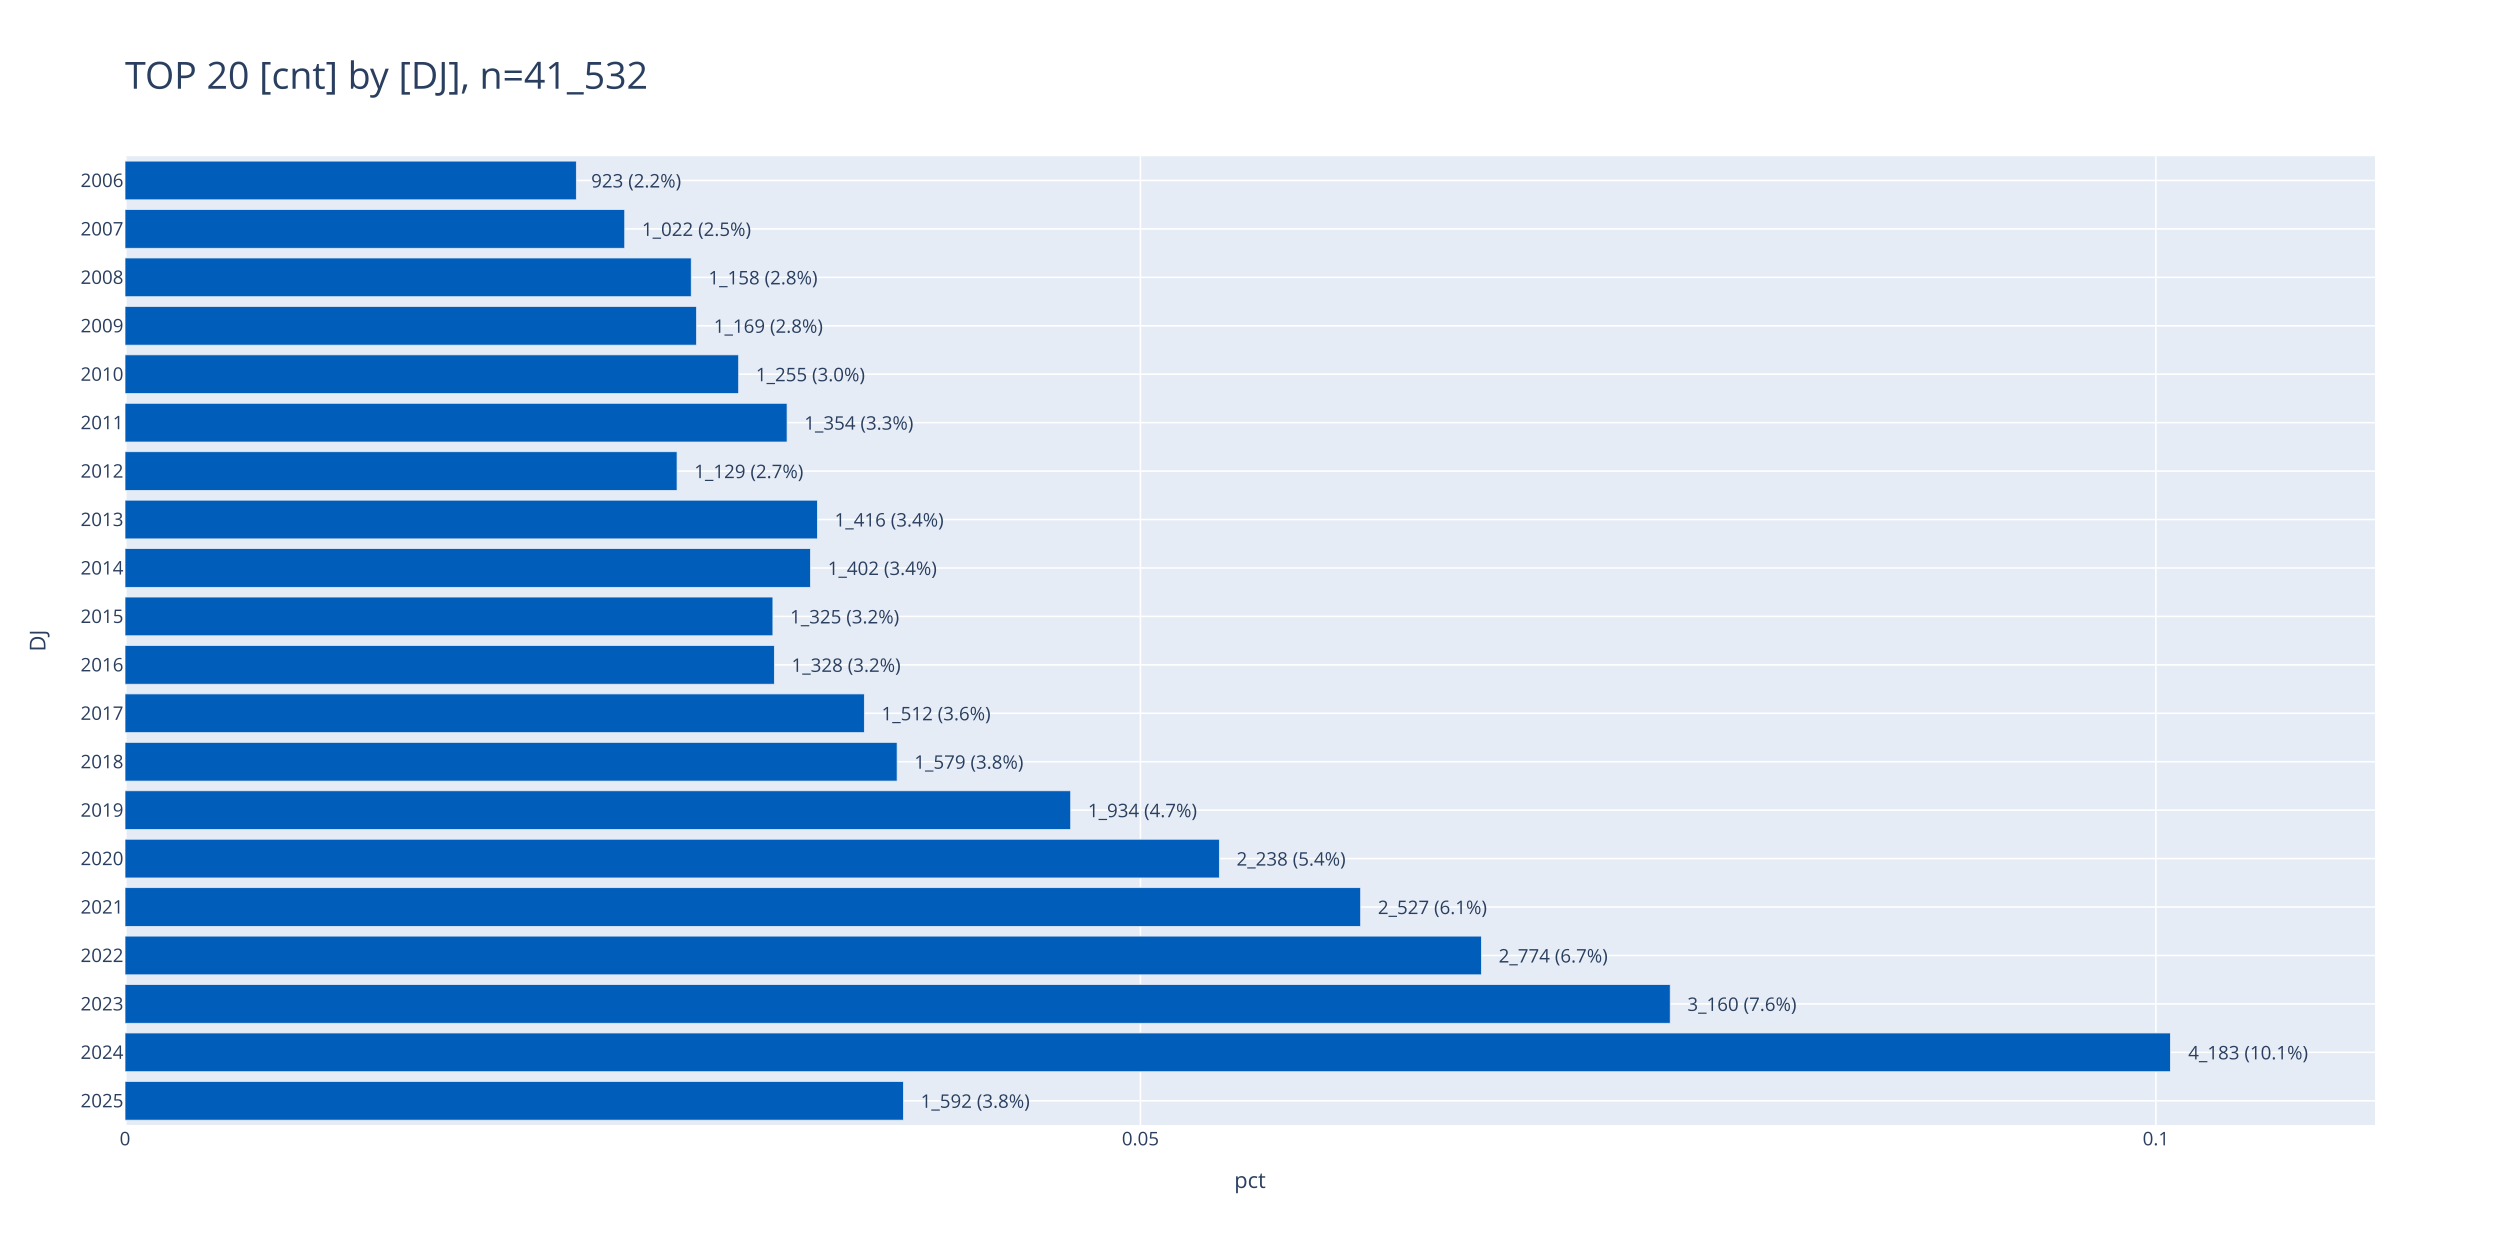
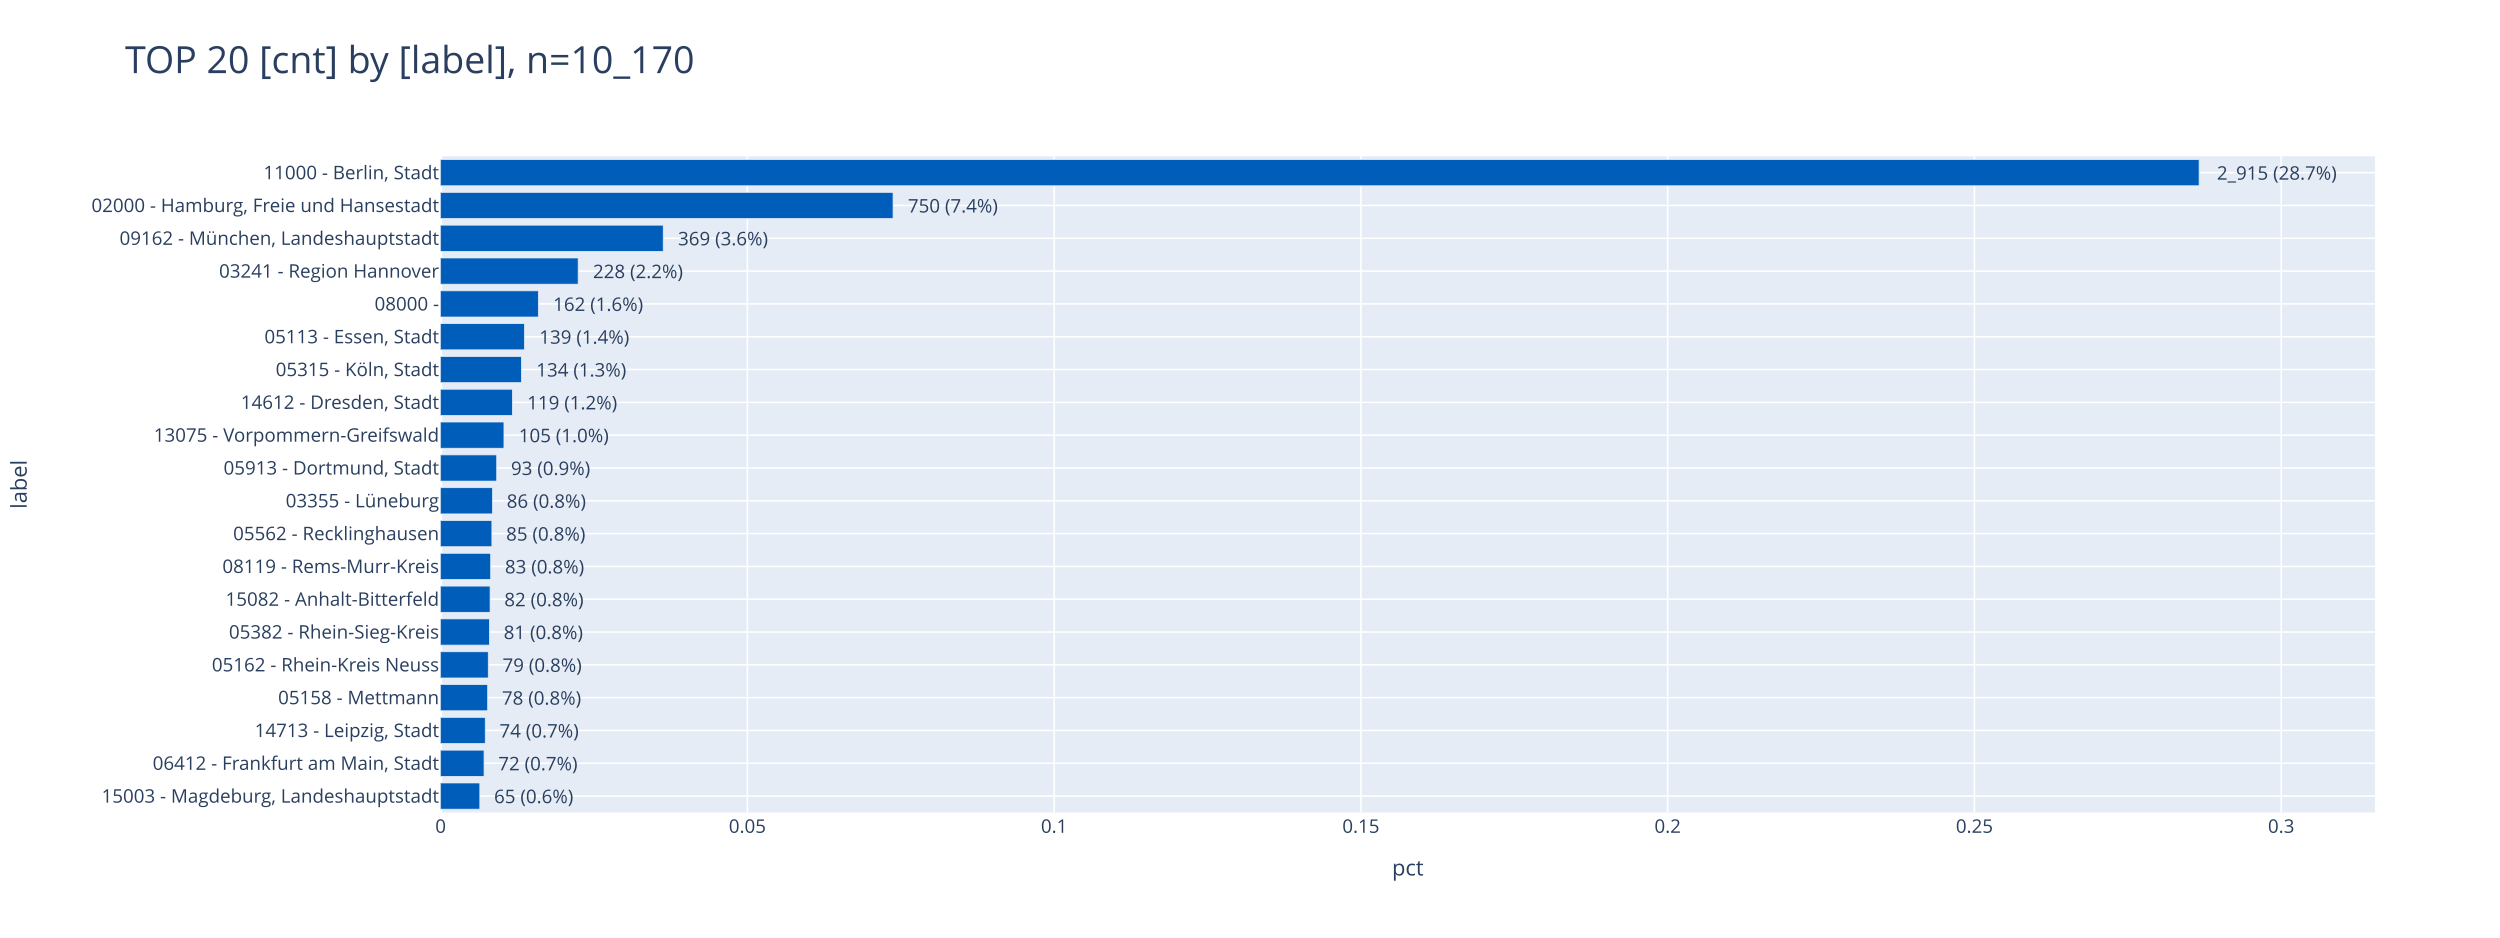
- <svg xmlns="http://www.w3.org/2000/svg" class="main-svg" width="1600" height="800" style="" viewBox="0 0 1600 800">
-   <rect x="0" y="0" width="1600" height="800" style="fill: rgb(255, 255, 255); fill-opacity: 1;" />
-   <defs id="defs-83f303">
+ <svg xmlns="http://www.w3.org/2000/svg" class="main-svg" width="1600" height="600" style="" viewBox="0 0 1600 600">
+   <rect x="0" y="0" width="1600" height="600" style="fill: rgb(255, 255, 255); fill-opacity: 1;" />
+   <defs id="defs-43a187">
    <g class="clips">
-       <clipPath id="clip83f303xyplot" class="plotclip">
-         <rect width="1440" height="620" />
+       <clipPath id="clip43a187xyplot" class="plotclip">
+         <rect width="1238" height="420" />
      </clipPath>
-       <clipPath class="axesclip" id="clip83f303x">
-         <rect x="80" y="0" width="1440" height="800" />
+       <clipPath class="axesclip" id="clip43a187x">
+         <rect x="282" y="0" width="1238" height="600" />
      </clipPath>
-       <clipPath class="axesclip" id="clip83f303y">
-         <rect x="0" y="100" width="1600" height="620" />
+       <clipPath class="axesclip" id="clip43a187y">
+         <rect x="0" y="100" width="1600" height="420" />
      </clipPath>
-       <clipPath class="axesclip" id="clip83f303xy">
-         <rect x="80" y="100" width="1440" height="620" />
+       <clipPath class="axesclip" id="clip43a187xy">
+         <rect x="282" y="100" width="1238" height="420" />
      </clipPath>
    </g>
    <g class="gradients" />
    <g class="patterns" />
  </defs>
  <g class="bglayer">
-     <rect class="bg" x="80" y="100" width="1440" height="620" style="fill: rgb(229, 236, 246); fill-opacity: 1; stroke-width: 0;" />
+     <rect class="bg" x="282" y="100" width="1238" height="420" style="fill: rgb(229, 236, 246); fill-opacity: 1; stroke-width: 0;" />
  </g>
  <g class="layer-below">
    <g class="imagelayer" />
    <g class="shapelayer" />
  </g>
  <g class="cartesianlayer">
    <g class="subplot xy">
      <g class="layer-subplot">
        <g class="shapelayer" />
        <g class="imagelayer" />
      </g>
      <g class="minor-gridlayer">
        <g class="x" />
        <g class="y" />
      </g>
      <g class="gridlayer">
        <g class="x">
-           <path class="xgrid crisp" transform="translate(729.88,0)" d="M0,100v620" style="stroke: rgb(255, 255, 255); stroke-opacity: 1; stroke-width: 1px;" />
-           <path class="xgrid crisp" transform="translate(1379.76,0)" d="M0,100v620" style="stroke: rgb(255, 255, 255); stroke-opacity: 1; stroke-width: 1px;" />
+           <path class="xgrid crisp" transform="translate(478.33,0)" d="M0,100v420" style="stroke: rgb(255, 255, 255); stroke-opacity: 1; stroke-width: 1px;" />
+           <path class="xgrid crisp" transform="translate(674.65,0)" d="M0,100v420" style="stroke: rgb(255, 255, 255); stroke-opacity: 1; stroke-width: 1px;" />
+           <path class="xgrid crisp" transform="translate(870.98,0)" d="M0,100v420" style="stroke: rgb(255, 255, 255); stroke-opacity: 1; stroke-width: 1px;" />
+           <path class="xgrid crisp" transform="translate(1067.31,0)" d="M0,100v420" style="stroke: rgb(255, 255, 255); stroke-opacity: 1; stroke-width: 1px;" />
+           <path class="xgrid crisp" transform="translate(1263.64,0)" d="M0,100v420" style="stroke: rgb(255, 255, 255); stroke-opacity: 1; stroke-width: 1px;" />
+           <path class="xgrid crisp" transform="translate(1459.96,0)" d="M0,100v420" style="stroke: rgb(255, 255, 255); stroke-opacity: 1; stroke-width: 1px;" />
        </g>
        <g class="y">
-           <path class="ygrid crisp" transform="translate(0,704.5)" d="M80,0h1440" style="stroke: rgb(255, 255, 255); stroke-opacity: 1; stroke-width: 1px;" />
-           <path class="ygrid crisp" transform="translate(0,673.5)" d="M80,0h1440" style="stroke: rgb(255, 255, 255); stroke-opacity: 1; stroke-width: 1px;" />
-           <path class="ygrid crisp" transform="translate(0,642.5)" d="M80,0h1440" style="stroke: rgb(255, 255, 255); stroke-opacity: 1; stroke-width: 1px;" />
-           <path class="ygrid crisp" transform="translate(0,611.5)" d="M80,0h1440" style="stroke: rgb(255, 255, 255); stroke-opacity: 1; stroke-width: 1px;" />
-           <path class="ygrid crisp" transform="translate(0,580.5)" d="M80,0h1440" style="stroke: rgb(255, 255, 255); stroke-opacity: 1; stroke-width: 1px;" />
-           <path class="ygrid crisp" transform="translate(0,549.5)" d="M80,0h1440" style="stroke: rgb(255, 255, 255); stroke-opacity: 1; stroke-width: 1px;" />
-           <path class="ygrid crisp" transform="translate(0,518.5)" d="M80,0h1440" style="stroke: rgb(255, 255, 255); stroke-opacity: 1; stroke-width: 1px;" />
-           <path class="ygrid crisp" transform="translate(0,487.5)" d="M80,0h1440" style="stroke: rgb(255, 255, 255); stroke-opacity: 1; stroke-width: 1px;" />
-           <path class="ygrid crisp" transform="translate(0,456.5)" d="M80,0h1440" style="stroke: rgb(255, 255, 255); stroke-opacity: 1; stroke-width: 1px;" />
-           <path class="ygrid crisp" transform="translate(0,425.5)" d="M80,0h1440" style="stroke: rgb(255, 255, 255); stroke-opacity: 1; stroke-width: 1px;" />
-           <path class="ygrid crisp" transform="translate(0,394.5)" d="M80,0h1440" style="stroke: rgb(255, 255, 255); stroke-opacity: 1; stroke-width: 1px;" />
-           <path class="ygrid crisp" transform="translate(0,363.5)" d="M80,0h1440" style="stroke: rgb(255, 255, 255); stroke-opacity: 1; stroke-width: 1px;" />
-           <path class="ygrid crisp" transform="translate(0,332.5)" d="M80,0h1440" style="stroke: rgb(255, 255, 255); stroke-opacity: 1; stroke-width: 1px;" />
-           <path class="ygrid crisp" transform="translate(0,301.5)" d="M80,0h1440" style="stroke: rgb(255, 255, 255); stroke-opacity: 1; stroke-width: 1px;" />
-           <path class="ygrid crisp" transform="translate(0,270.5)" d="M80,0h1440" style="stroke: rgb(255, 255, 255); stroke-opacity: 1; stroke-width: 1px;" />
-           <path class="ygrid crisp" transform="translate(0,239.5)" d="M80,0h1440" style="stroke: rgb(255, 255, 255); stroke-opacity: 1; stroke-width: 1px;" />
-           <path class="ygrid crisp" transform="translate(0,208.5)" d="M80,0h1440" style="stroke: rgb(255, 255, 255); stroke-opacity: 1; stroke-width: 1px;" />
-           <path class="ygrid crisp" transform="translate(0,177.5)" d="M80,0h1440" style="stroke: rgb(255, 255, 255); stroke-opacity: 1; stroke-width: 1px;" />
-           <path class="ygrid crisp" transform="translate(0,146.5)" d="M80,0h1440" style="stroke: rgb(255, 255, 255); stroke-opacity: 1; stroke-width: 1px;" />
-           <path class="ygrid crisp" transform="translate(0,115.5)" d="M80,0h1440" style="stroke: rgb(255, 255, 255); stroke-opacity: 1; stroke-width: 1px;" />
+           <path class="ygrid crisp" transform="translate(0,509.5)" d="M282,0h1238" style="stroke: rgb(255, 255, 255); stroke-opacity: 1; stroke-width: 1px;" />
+           <path class="ygrid crisp" transform="translate(0,488.5)" d="M282,0h1238" style="stroke: rgb(255, 255, 255); stroke-opacity: 1; stroke-width: 1px;" />
+           <path class="ygrid crisp" transform="translate(0,467.5)" d="M282,0h1238" style="stroke: rgb(255, 255, 255); stroke-opacity: 1; stroke-width: 1px;" />
+           <path class="ygrid crisp" transform="translate(0,446.5)" d="M282,0h1238" style="stroke: rgb(255, 255, 255); stroke-opacity: 1; stroke-width: 1px;" />
+           <path class="ygrid crisp" transform="translate(0,425.5)" d="M282,0h1238" style="stroke: rgb(255, 255, 255); stroke-opacity: 1; stroke-width: 1px;" />
+           <path class="ygrid crisp" transform="translate(0,404.5)" d="M282,0h1238" style="stroke: rgb(255, 255, 255); stroke-opacity: 1; stroke-width: 1px;" />
+           <path class="ygrid crisp" transform="translate(0,383.5)" d="M282,0h1238" style="stroke: rgb(255, 255, 255); stroke-opacity: 1; stroke-width: 1px;" />
+           <path class="ygrid crisp" transform="translate(0,362.5)" d="M282,0h1238" style="stroke: rgb(255, 255, 255); stroke-opacity: 1; stroke-width: 1px;" />
+           <path class="ygrid crisp" transform="translate(0,341.5)" d="M282,0h1238" style="stroke: rgb(255, 255, 255); stroke-opacity: 1; stroke-width: 1px;" />
+           <path class="ygrid crisp" transform="translate(0,320.5)" d="M282,0h1238" style="stroke: rgb(255, 255, 255); stroke-opacity: 1; stroke-width: 1px;" />
+           <path class="ygrid crisp" transform="translate(0,299.5)" d="M282,0h1238" style="stroke: rgb(255, 255, 255); stroke-opacity: 1; stroke-width: 1px;" />
+           <path class="ygrid crisp" transform="translate(0,278.5)" d="M282,0h1238" style="stroke: rgb(255, 255, 255); stroke-opacity: 1; stroke-width: 1px;" />
+           <path class="ygrid crisp" transform="translate(0,257.5)" d="M282,0h1238" style="stroke: rgb(255, 255, 255); stroke-opacity: 1; stroke-width: 1px;" />
+           <path class="ygrid crisp" transform="translate(0,236.5)" d="M282,0h1238" style="stroke: rgb(255, 255, 255); stroke-opacity: 1; stroke-width: 1px;" />
+           <path class="ygrid crisp" transform="translate(0,215.5)" d="M282,0h1238" style="stroke: rgb(255, 255, 255); stroke-opacity: 1; stroke-width: 1px;" />
+           <path class="ygrid crisp" transform="translate(0,194.5)" d="M282,0h1238" style="stroke: rgb(255, 255, 255); stroke-opacity: 1; stroke-width: 1px;" />
+           <path class="ygrid crisp" transform="translate(0,173.5)" d="M282,0h1238" style="stroke: rgb(255, 255, 255); stroke-opacity: 1; stroke-width: 1px;" />
+           <path class="ygrid crisp" transform="translate(0,152.5)" d="M282,0h1238" style="stroke: rgb(255, 255, 255); stroke-opacity: 1; stroke-width: 1px;" />
+           <path class="ygrid crisp" transform="translate(0,131.5)" d="M282,0h1238" style="stroke: rgb(255, 255, 255); stroke-opacity: 1; stroke-width: 1px;" />
+           <path class="ygrid crisp" transform="translate(0,110.5)" d="M282,0h1238" style="stroke: rgb(255, 255, 255); stroke-opacity: 1; stroke-width: 1px;" />
        </g>
      </g>
      <g class="zerolinelayer">
-         <path class="xzl zl crisp" transform="translate(80,0)" d="M0,100v620" style="stroke: rgb(255, 255, 255); stroke-opacity: 1; stroke-width: 2px;" />
+         <path class="xzl zl crisp" transform="translate(282,0)" d="M0,100v420" style="stroke: rgb(255, 255, 255); stroke-opacity: 1; stroke-width: 2px;" />
      </g>
      <g class="layer-between">
        <g class="shapelayer" />
        <g class="imagelayer" />
      </g>
      <path class="xlines-below" />
      <path class="ylines-below" />
      <g class="overlines-below" />
      <g class="xaxislayer-below" />
      <g class="yaxislayer-below" />
      <g class="overaxes-below" />
      <g class="overplot">
-         <g class="xy" transform="translate(80,100)" clip-path="url(#clip83f303xyplot)">
+         <g class="xy" transform="translate(282,100)" clip-path="url(#clip43a187xyplot)">
          <g class="barlayer mlayer">
            <g class="trace bars" style="opacity: 1;">
              <g class="points">
                <g class="point">
-                   <path d="M0,27.9V3.1H288.86V27.9Z" style="vector-effect: none; opacity: 1; stroke-width: 0.5px; fill: rgb(0, 93, 185); fill-opacity: 1; stroke: rgb(229, 236, 246); stroke-opacity: 1;" />
-                   <text class="bartext bartext-outside" text-anchor="middle" data-notex="1" x="0" y="0" style="font-family: 'Open Sans', verdana, arial, sans-serif; font-size: 12px; fill: rgb(42, 63, 95); fill-opacity: 1; white-space: pre;" transform="translate(327.1334,20)">923 (2.2%)</text>
-                 </g>
-               </g>
-             </g>
-             <g class="trace bars" style="opacity: 1;">
-               <g class="points">
-                 <g class="point">
-                   <path d="M0,58.9V34.1H319.84V58.9Z" style="vector-effect: none; opacity: 1; stroke-width: 0.5px; fill: rgb(0, 93, 185); fill-opacity: 1; stroke: rgb(229, 236, 246); stroke-opacity: 1;" />
-                   <text class="bartext bartext-outside" text-anchor="middle" data-notex="1" x="0" y="0" style="font-family: 'Open Sans', verdana, arial, sans-serif; font-size: 12px; fill: rgb(42, 63, 95); fill-opacity: 1; white-space: pre;" transform="translate(365.7462,51)">1_022 (2.5%)</text>
-                 </g>
-               </g>
-             </g>
-             <g class="trace bars" style="opacity: 1;">
-               <g class="points">
-                 <g class="point">
-                   <path d="M0,89.9V65.1H362.4V89.9Z" style="vector-effect: none; opacity: 1; stroke-width: 0.5px; fill: rgb(0, 93, 185); fill-opacity: 1; stroke: rgb(229, 236, 246); stroke-opacity: 1;" />
-                   <text class="bartext bartext-outside" text-anchor="middle" data-notex="1" x="0" y="0" style="font-family: 'Open Sans', verdana, arial, sans-serif; font-size: 12px; fill: rgb(42, 63, 95); fill-opacity: 1; white-space: pre;" transform="translate(408.3062,82)">1_158 (2.8%)</text>
-                 </g>
-               </g>
-             </g>
-             <g class="trace bars" style="opacity: 1;">
-               <g class="points">
-                 <g class="point">
-                   <path d="M0,120.9V96.1H365.84V120.9Z" style="vector-effect: none; opacity: 1; stroke-width: 0.5px; fill: rgb(0, 93, 185); fill-opacity: 1; stroke: rgb(229, 236, 246); stroke-opacity: 1;" />
-                   <text class="bartext bartext-outside" text-anchor="middle" data-notex="1" x="0" y="0" style="font-family: 'Open Sans', verdana, arial, sans-serif; font-size: 12px; fill: rgb(42, 63, 95); fill-opacity: 1; white-space: pre;" transform="translate(411.7462,113)">1_169 (2.8%)</text>
-                 </g>
-               </g>
-             </g>
-             <g class="trace bars" style="opacity: 1;">
-               <g class="points">
-                 <g class="point">
-                   <path d="M0,151.9V127.1H392.76V151.9Z" style="vector-effect: none; opacity: 1; stroke-width: 0.5px; fill: rgb(0, 93, 185); fill-opacity: 1; stroke: rgb(229, 236, 246); stroke-opacity: 1;" />
-                   <text class="bartext bartext-outside" text-anchor="middle" data-notex="1" x="0" y="0" style="font-family: 'Open Sans', verdana, arial, sans-serif; font-size: 12px; fill: rgb(42, 63, 95); fill-opacity: 1; white-space: pre;" transform="translate(438.6662,144)">1_255 (3.0%)</text>
-                 </g>
-               </g>
-             </g>
-             <g class="trace bars" style="opacity: 1;">
-               <g class="points">
-                 <g class="point">
-                   <path d="M0,182.9V158.1H423.74V182.9Z" style="vector-effect: none; opacity: 1; stroke-width: 0.5px; fill: rgb(0, 93, 185); fill-opacity: 1; stroke: rgb(229, 236, 246); stroke-opacity: 1;" />
-                   <text class="bartext bartext-outside" text-anchor="middle" data-notex="1" x="0" y="0" style="font-family: 'Open Sans', verdana, arial, sans-serif; font-size: 12px; fill: rgb(42, 63, 95); fill-opacity: 1; white-space: pre;" transform="translate(469.6463,175)">1_354 (3.3%)</text>
-                 </g>
-               </g>
-             </g>
-             <g class="trace bars" style="opacity: 1;">
-               <g class="points">
-                 <g class="point">
-                   <path d="M0,213.9V189.1H353.33V213.9Z" style="vector-effect: none; opacity: 1; stroke-width: 0.5px; fill: rgb(0, 93, 185); fill-opacity: 1; stroke: rgb(229, 236, 246); stroke-opacity: 1;" />
-                   <text class="bartext bartext-outside" text-anchor="middle" data-notex="1" x="0" y="0" style="font-family: 'Open Sans', verdana, arial, sans-serif; font-size: 12px; fill: rgb(42, 63, 95); fill-opacity: 1; white-space: pre;" transform="translate(399.2362,206)">1_129 (2.7%)</text>
-                 </g>
-               </g>
-             </g>
-             <g class="trace bars" style="opacity: 1;">
-               <g class="points">
-                 <g class="point">
-                   <path d="M0,244.9V220.1H443.14V244.9Z" style="vector-effect: none; opacity: 1; stroke-width: 0.5px; fill: rgb(0, 93, 185); fill-opacity: 1; stroke: rgb(229, 236, 246); stroke-opacity: 1;" />
-                   <text class="bartext bartext-outside" text-anchor="middle" data-notex="1" x="0" y="0" style="font-family: 'Open Sans', verdana, arial, sans-serif; font-size: 12px; fill: rgb(42, 63, 95); fill-opacity: 1; white-space: pre;" transform="translate(489.0462,237)">1_416 (3.4%)</text>
-                 </g>
-               </g>
-             </g>
-             <g class="trace bars" style="opacity: 1;">
-               <g class="points">
-                 <g class="point">
-                   <path d="M0,275.9V251.1H438.76V275.9Z" style="vector-effect: none; opacity: 1; stroke-width: 0.5px; fill: rgb(0, 93, 185); fill-opacity: 1; stroke: rgb(229, 236, 246); stroke-opacity: 1;" />
-                   <text class="bartext bartext-outside" text-anchor="middle" data-notex="1" x="0" y="0" style="font-family: 'Open Sans', verdana, arial, sans-serif; font-size: 12px; fill: rgb(42, 63, 95); fill-opacity: 1; white-space: pre;" transform="translate(484.6662,268)">1_402 (3.4%)</text>
-                 </g>
-               </g>
-             </g>
-             <g class="trace bars" style="opacity: 1;">
-               <g class="points">
-                 <g class="point">
-                   <path d="M0,306.9V282.1H414.67V306.9Z" style="vector-effect: none; opacity: 1; stroke-width: 0.5px; fill: rgb(0, 93, 185); fill-opacity: 1; stroke: rgb(229, 236, 246); stroke-opacity: 1;" />
-                   <text class="bartext bartext-outside" text-anchor="middle" data-notex="1" x="0" y="0" style="font-family: 'Open Sans', verdana, arial, sans-serif; font-size: 12px; fill: rgb(42, 63, 95); fill-opacity: 1; white-space: pre;" transform="translate(460.5763,299)">1_325 (3.2%)</text>
-                 </g>
-               </g>
-             </g>
-             <g class="trace bars" style="opacity: 1;">
-               <g class="points">
-                 <g class="point">
-                   <path d="M0,337.9V313.1H415.6V337.9Z" style="vector-effect: none; opacity: 1; stroke-width: 0.5px; fill: rgb(0, 93, 185); fill-opacity: 1; stroke: rgb(229, 236, 246); stroke-opacity: 1;" />
-                   <text class="bartext bartext-outside" text-anchor="middle" data-notex="1" x="0" y="0" style="font-family: 'Open Sans', verdana, arial, sans-serif; font-size: 12px; fill: rgb(42, 63, 95); fill-opacity: 1; white-space: pre;" transform="translate(461.5063,330)">1_328 (3.2%)</text>
-                 </g>
-               </g>
-             </g>
-             <g class="trace bars" style="opacity: 1;">
-               <g class="points">
-                 <g class="point">
-                   <path d="M0,368.9V344.1H473.19V368.9Z" style="vector-effect: none; opacity: 1; stroke-width: 0.5px; fill: rgb(0, 93, 185); fill-opacity: 1; stroke: rgb(229, 236, 246); stroke-opacity: 1;" />
-                   <text class="bartext bartext-outside" text-anchor="middle" data-notex="1" x="0" y="0" style="font-family: 'Open Sans', verdana, arial, sans-serif; font-size: 12px; fill: rgb(42, 63, 95); fill-opacity: 1; white-space: pre;" transform="translate(519.0963,361)">1_512 (3.6%)</text>
-                 </g>
-               </g>
-             </g>
-             <g class="trace bars" style="opacity: 1;">
-               <g class="points">
-                 <g class="point">
-                   <path d="M0,399.9V375.1H494.16V399.9Z" style="vector-effect: none; opacity: 1; stroke-width: 0.5px; fill: rgb(0, 93, 185); fill-opacity: 1; stroke: rgb(229, 236, 246); stroke-opacity: 1;" />
-                   <text class="bartext bartext-outside" text-anchor="middle" data-notex="1" x="0" y="0" style="font-family: 'Open Sans', verdana, arial, sans-serif; font-size: 12px; fill: rgb(42, 63, 95); fill-opacity: 1; white-space: pre;" transform="translate(540.0663,392)">1_579 (3.8%)</text>
-                 </g>
-               </g>
-             </g>
-             <g class="trace bars" style="opacity: 1;">
-               <g class="points">
-                 <g class="point">
-                   <path d="M0,430.9V406.1H605.26V430.9Z" style="vector-effect: none; opacity: 1; stroke-width: 0.5px; fill: rgb(0, 93, 185); fill-opacity: 1; stroke: rgb(229, 236, 246); stroke-opacity: 1;" />
-                   <text class="bartext bartext-outside" text-anchor="middle" data-notex="1" x="0" y="0" style="font-family: 'Open Sans', verdana, arial, sans-serif; font-size: 12px; fill: rgb(42, 63, 95); fill-opacity: 1; white-space: pre;" transform="translate(651.1662,423)">1_934 (4.7%)</text>
-                 </g>
-               </g>
-             </g>
-             <g class="trace bars" style="opacity: 1;">
-               <g class="points">
-                 <g class="point">
-                   <path d="M0,461.9V437.1H700.39V461.9Z" style="vector-effect: none; opacity: 1; stroke-width: 0.5px; fill: rgb(0, 93, 185); fill-opacity: 1; stroke: rgb(229, 236, 246); stroke-opacity: 1;" />
-                   <text class="bartext bartext-outside" text-anchor="middle" data-notex="1" x="0" y="0" style="font-family: 'Open Sans', verdana, arial, sans-serif; font-size: 12px; fill: rgb(42, 63, 95); fill-opacity: 1; white-space: pre;" transform="translate(746.2962,454)">2_238 (5.4%)</text>
-                 </g>
-               </g>
-             </g>
-             <g class="trace bars" style="opacity: 1;">
-               <g class="points">
-                 <g class="point">
-                   <path d="M0,492.9V468.1H790.84V492.9Z" style="vector-effect: none; opacity: 1; stroke-width: 0.5px; fill: rgb(0, 93, 185); fill-opacity: 1; stroke: rgb(229, 236, 246); stroke-opacity: 1;" />
-                   <text class="bartext bartext-outside" text-anchor="middle" data-notex="1" x="0" y="0" style="font-family: 'Open Sans', verdana, arial, sans-serif; font-size: 12px; fill: rgb(42, 63, 95); fill-opacity: 1; white-space: pre;" transform="translate(836.7463,485)">2_527 (6.1%)</text>
-                 </g>
-               </g>
-             </g>
-             <g class="trace bars" style="opacity: 1;">
-               <g class="points">
-                 <g class="point">
-                   <path d="M0,523.9V499.1H868.14V523.9Z" style="vector-effect: none; opacity: 1; stroke-width: 0.5px; fill: rgb(0, 93, 185); fill-opacity: 1; stroke: rgb(229, 236, 246); stroke-opacity: 1;" />
-                   <text class="bartext bartext-outside" text-anchor="middle" data-notex="1" x="0" y="0" style="font-family: 'Open Sans', verdana, arial, sans-serif; font-size: 12px; fill: rgb(42, 63, 95); fill-opacity: 1; white-space: pre;" transform="translate(914.0462,516)">2_774 (6.7%)</text>
-                 </g>
-               </g>
-             </g>
-             <g class="trace bars" style="opacity: 1;">
-               <g class="points">
-                 <g class="point">
-                   <path d="M0,554.9V530.1H988.94V554.9Z" style="vector-effect: none; opacity: 1; stroke-width: 0.5px; fill: rgb(0, 93, 185); fill-opacity: 1; stroke: rgb(229, 236, 246); stroke-opacity: 1;" />
-                   <text class="bartext bartext-outside" text-anchor="middle" data-notex="1" x="0" y="0" style="font-family: 'Open Sans', verdana, arial, sans-serif; font-size: 12px; fill: rgb(42, 63, 95); fill-opacity: 1; white-space: pre;" transform="translate(1034.846,547)">3_160 (7.6%)</text>
-                 </g>
-               </g>
-             </g>
-             <g class="trace bars" style="opacity: 1;">
-               <g class="points">
-                 <g class="point">
-                   <path d="M0,585.9V561.1H1309.09V585.9Z" style="vector-effect: none; opacity: 1; stroke-width: 0.5px; fill: rgb(0, 93, 185); fill-opacity: 1; stroke: rgb(229, 236, 246); stroke-opacity: 1;" />
-                   <text class="bartext bartext-outside" text-anchor="middle" data-notex="1" x="0" y="0" style="font-family: 'Open Sans', verdana, arial, sans-serif; font-size: 12px; fill: rgb(42, 63, 95); fill-opacity: 1; white-space: pre;" transform="translate(1358.809,578)">4_183 (10.1%)</text>
-                 </g>
-               </g>
-             </g>
-             <g class="trace bars" style="opacity: 1;">
-               <g class="points">
-                 <g class="point">
-                   <path d="M0,616.9V592.1H498.22V616.9Z" style="vector-effect: none; opacity: 1; stroke-width: 0.5px; fill: rgb(0, 93, 185); fill-opacity: 1; stroke: rgb(229, 236, 246); stroke-opacity: 1;" />
-                   <text class="bartext bartext-outside" text-anchor="middle" data-notex="1" x="0" y="0" style="font-family: 'Open Sans', verdana, arial, sans-serif; font-size: 12px; fill: rgb(42, 63, 95); fill-opacity: 1; white-space: pre;" transform="translate(544.1263,609)">1_592 (3.8%)</text>
+                   <path d="M0,18.9V2.1H1125.45V18.9Z" style="vector-effect: none; opacity: 1; stroke-width: 0.5px; fill: rgb(0, 93, 185); fill-opacity: 1; stroke: rgb(229, 236, 246); stroke-opacity: 1;" />
+                   <text class="bartext bartext-outside" text-anchor="middle" data-notex="1" x="0" y="0" style="font-family: 'Open Sans', verdana, arial, sans-serif; font-size: 12px; fill: rgb(42, 63, 95); fill-opacity: 1; white-space: pre;" transform="translate(1175.169,15)">2_915 (28.7%)</text>
+                 </g>
+               </g>
+             </g>
+             <g class="trace bars" style="opacity: 1;">
+               <g class="points">
+                 <g class="point">
+                   <path d="M0,39.9V23.1H289.57V39.9Z" style="vector-effect: none; opacity: 1; stroke-width: 0.5px; fill: rgb(0, 93, 185); fill-opacity: 1; stroke: rgb(229, 236, 246); stroke-opacity: 1;" />
+                   <text class="bartext bartext-outside" text-anchor="middle" data-notex="1" x="0" y="0" style="font-family: 'Open Sans', verdana, arial, sans-serif; font-size: 12px; fill: rgb(42, 63, 95); fill-opacity: 1; white-space: pre;" transform="translate(327.8434,36)">750 (7.4%)</text>
+                 </g>
+               </g>
+             </g>
+             <g class="trace bars" style="opacity: 1;">
+               <g class="points">
+                 <g class="point">
+                   <path d="M0,60.9V44.1H142.47V60.9Z" style="vector-effect: none; opacity: 1; stroke-width: 0.5px; fill: rgb(0, 93, 185); fill-opacity: 1; stroke: rgb(229, 236, 246); stroke-opacity: 1;" />
+                   <text class="bartext bartext-outside" text-anchor="middle" data-notex="1" x="0" y="0" style="font-family: 'Open Sans', verdana, arial, sans-serif; font-size: 12px; fill: rgb(42, 63, 95); fill-opacity: 1; white-space: pre;" transform="translate(180.7434,57)">369 (3.6%)</text>
+                 </g>
+               </g>
+             </g>
+             <g class="trace bars" style="opacity: 1;">
+               <g class="points">
+                 <g class="point">
+                   <path d="M0,81.9V65.1H88.03V81.9Z" style="vector-effect: none; opacity: 1; stroke-width: 0.5px; fill: rgb(0, 93, 185); fill-opacity: 1; stroke: rgb(229, 236, 246); stroke-opacity: 1;" />
+                   <text class="bartext bartext-outside" text-anchor="middle" data-notex="1" x="0" y="0" style="font-family: 'Open Sans', verdana, arial, sans-serif; font-size: 12px; fill: rgb(42, 63, 95); fill-opacity: 1; white-space: pre;" transform="translate(126.3034,78)">228 (2.2%)</text>
+                 </g>
+               </g>
+             </g>
+             <g class="trace bars" style="opacity: 1;">
+               <g class="points">
+                 <g class="point">
+                   <path d="M0,102.9V86.1H62.55V102.9Z" style="vector-effect: none; opacity: 1; stroke-width: 0.5px; fill: rgb(0, 93, 185); fill-opacity: 1; stroke: rgb(229, 236, 246); stroke-opacity: 1;" />
+                   <text class="bartext bartext-outside" text-anchor="middle" data-notex="1" x="0" y="0" style="font-family: 'Open Sans', verdana, arial, sans-serif; font-size: 12px; fill: rgb(42, 63, 95); fill-opacity: 1; white-space: pre;" transform="translate(100.8234,99)">162 (1.6%)</text>
+                 </g>
+               </g>
+             </g>
+             <g class="trace bars" style="opacity: 1;">
+               <g class="points">
+                 <g class="point">
+                   <path d="M0,123.9V107.1H53.67V123.9Z" style="vector-effect: none; opacity: 1; stroke-width: 0.5px; fill: rgb(0, 93, 185); fill-opacity: 1; stroke: rgb(229, 236, 246); stroke-opacity: 1;" />
+                   <text class="bartext bartext-outside" text-anchor="middle" data-notex="1" x="0" y="0" style="font-family: 'Open Sans', verdana, arial, sans-serif; font-size: 12px; fill: rgb(42, 63, 95); fill-opacity: 1; white-space: pre;" transform="translate(91.94344,120)">139 (1.4%)</text>
+                 </g>
+               </g>
+             </g>
+             <g class="trace bars" style="opacity: 1;">
+               <g class="points">
+                 <g class="point">
+                   <path d="M0,144.9V128.1H51.74V144.9Z" style="vector-effect: none; opacity: 1; stroke-width: 0.5px; fill: rgb(0, 93, 185); fill-opacity: 1; stroke: rgb(229, 236, 246); stroke-opacity: 1;" />
+                   <text class="bartext bartext-outside" text-anchor="middle" data-notex="1" x="0" y="0" style="font-family: 'Open Sans', verdana, arial, sans-serif; font-size: 12px; fill: rgb(42, 63, 95); fill-opacity: 1; white-space: pre;" transform="translate(90.01344,141)">134 (1.3%)</text>
+                 </g>
+               </g>
+             </g>
+             <g class="trace bars" style="opacity: 1;">
+               <g class="points">
+                 <g class="point">
+                   <path d="M0,165.9V149.1H45.94V165.9Z" style="vector-effect: none; opacity: 1; stroke-width: 0.5px; fill: rgb(0, 93, 185); fill-opacity: 1; stroke: rgb(229, 236, 246); stroke-opacity: 1;" />
+                   <text class="bartext bartext-outside" text-anchor="middle" data-notex="1" x="0" y="0" style="font-family: 'Open Sans', verdana, arial, sans-serif; font-size: 12px; fill: rgb(42, 63, 95); fill-opacity: 1; white-space: pre;" transform="translate(84.21344,162)">119 (1.2%)</text>
+                 </g>
+               </g>
+             </g>
+             <g class="trace bars" style="opacity: 1;">
+               <g class="points">
+                 <g class="point">
+                   <path d="M0,186.9V170.1H40.54V186.9Z" style="vector-effect: none; opacity: 1; stroke-width: 0.5px; fill: rgb(0, 93, 185); fill-opacity: 1; stroke: rgb(229, 236, 246); stroke-opacity: 1;" />
+                   <text class="bartext bartext-outside" text-anchor="middle" data-notex="1" x="0" y="0" style="font-family: 'Open Sans', verdana, arial, sans-serif; font-size: 12px; fill: rgb(42, 63, 95); fill-opacity: 1; white-space: pre;" transform="translate(78.81344,183)">105 (1.0%)</text>
+                 </g>
+               </g>
+             </g>
+             <g class="trace bars" style="opacity: 1;">
+               <g class="points">
+                 <g class="point">
+                   <path d="M0,207.9V191.1H35.91V207.9Z" style="vector-effect: none; opacity: 1; stroke-width: 0.5px; fill: rgb(0, 93, 185); fill-opacity: 1; stroke: rgb(229, 236, 246); stroke-opacity: 1;" />
+                   <text class="bartext bartext-outside" text-anchor="middle" data-notex="1" x="0" y="0" style="font-family: 'Open Sans', verdana, arial, sans-serif; font-size: 12px; fill: rgb(42, 63, 95); fill-opacity: 1; white-space: pre;" transform="translate(70.37094,204)">93 (0.9%)</text>
+                 </g>
+               </g>
+             </g>
+             <g class="trace bars" style="opacity: 1;">
+               <g class="points">
+                 <g class="point">
+                   <path d="M0,228.9V212.1H33.2V228.9Z" style="vector-effect: none; opacity: 1; stroke-width: 0.5px; fill: rgb(0, 93, 185); fill-opacity: 1; stroke: rgb(229, 236, 246); stroke-opacity: 1;" />
+                   <text class="bartext bartext-outside" text-anchor="middle" data-notex="1" x="0" y="0" style="font-family: 'Open Sans', verdana, arial, sans-serif; font-size: 12px; fill: rgb(42, 63, 95); fill-opacity: 1; white-space: pre;" transform="translate(67.66094,225)">86 (0.8%)</text>
+                 </g>
+               </g>
+             </g>
+             <g class="trace bars" style="opacity: 1;">
+               <g class="points">
+                 <g class="point">
+                   <path d="M0,249.9V233.1H32.82V249.9Z" style="vector-effect: none; opacity: 1; stroke-width: 0.5px; fill: rgb(0, 93, 185); fill-opacity: 1; stroke: rgb(229, 236, 246); stroke-opacity: 1;" />
+                   <text class="bartext bartext-outside" text-anchor="middle" data-notex="1" x="0" y="0" style="font-family: 'Open Sans', verdana, arial, sans-serif; font-size: 12px; fill: rgb(42, 63, 95); fill-opacity: 1; white-space: pre;" transform="translate(67.28094,246)">85 (0.8%)</text>
+                 </g>
+               </g>
+             </g>
+             <g class="trace bars" style="opacity: 1;">
+               <g class="points">
+                 <g class="point">
+                   <path d="M0,270.9V254.1H32.05V270.9Z" style="vector-effect: none; opacity: 1; stroke-width: 0.5px; fill: rgb(0, 93, 185); fill-opacity: 1; stroke: rgb(229, 236, 246); stroke-opacity: 1;" />
+                   <text class="bartext bartext-outside" text-anchor="middle" data-notex="1" x="0" y="0" style="font-family: 'Open Sans', verdana, arial, sans-serif; font-size: 12px; fill: rgb(42, 63, 95); fill-opacity: 1; white-space: pre;" transform="translate(66.51094,267)">83 (0.8%)</text>
+                 </g>
+               </g>
+             </g>
+             <g class="trace bars" style="opacity: 1;">
+               <g class="points">
+                 <g class="point">
+                   <path d="M0,291.9V275.1H31.66V291.9Z" style="vector-effect: none; opacity: 1; stroke-width: 0.5px; fill: rgb(0, 93, 185); fill-opacity: 1; stroke: rgb(229, 236, 246); stroke-opacity: 1;" />
+                   <text class="bartext bartext-outside" text-anchor="middle" data-notex="1" x="0" y="0" style="font-family: 'Open Sans', verdana, arial, sans-serif; font-size: 12px; fill: rgb(42, 63, 95); fill-opacity: 1; white-space: pre;" transform="translate(66.12094,288)">82 (0.8%)</text>
+                 </g>
+               </g>
+             </g>
+             <g class="trace bars" style="opacity: 1;">
+               <g class="points">
+                 <g class="point">
+                   <path d="M0,312.9V296.1H31.27V312.9Z" style="vector-effect: none; opacity: 1; stroke-width: 0.5px; fill: rgb(0, 93, 185); fill-opacity: 1; stroke: rgb(229, 236, 246); stroke-opacity: 1;" />
+                   <text class="bartext bartext-outside" text-anchor="middle" data-notex="1" x="0" y="0" style="font-family: 'Open Sans', verdana, arial, sans-serif; font-size: 12px; fill: rgb(42, 63, 95); fill-opacity: 1; white-space: pre;" transform="translate(65.73094,309)">81 (0.8%)</text>
+                 </g>
+               </g>
+             </g>
+             <g class="trace bars" style="opacity: 1;">
+               <g class="points">
+                 <g class="point">
+                   <path d="M0,333.9V317.1H30.5V333.9Z" style="vector-effect: none; opacity: 1; stroke-width: 0.5px; fill: rgb(0, 93, 185); fill-opacity: 1; stroke: rgb(229, 236, 246); stroke-opacity: 1;" />
+                   <text class="bartext bartext-outside" text-anchor="middle" data-notex="1" x="0" y="0" style="font-family: 'Open Sans', verdana, arial, sans-serif; font-size: 12px; fill: rgb(42, 63, 95); fill-opacity: 1; white-space: pre;" transform="translate(64.96094,330)">79 (0.8%)</text>
+                 </g>
+               </g>
+             </g>
+             <g class="trace bars" style="opacity: 1;">
+               <g class="points">
+                 <g class="point">
+                   <path d="M0,354.9V338.1H30.12V354.9Z" style="vector-effect: none; opacity: 1; stroke-width: 0.5px; fill: rgb(0, 93, 185); fill-opacity: 1; stroke: rgb(229, 236, 246); stroke-opacity: 1;" />
+                   <text class="bartext bartext-outside" text-anchor="middle" data-notex="1" x="0" y="0" style="font-family: 'Open Sans', verdana, arial, sans-serif; font-size: 12px; fill: rgb(42, 63, 95); fill-opacity: 1; white-space: pre;" transform="translate(64.58094,351)">78 (0.8%)</text>
+                 </g>
+               </g>
+             </g>
+             <g class="trace bars" style="opacity: 1;">
+               <g class="points">
+                 <g class="point">
+                   <path d="M0,375.9V359.1H28.57V375.9Z" style="vector-effect: none; opacity: 1; stroke-width: 0.5px; fill: rgb(0, 93, 185); fill-opacity: 1; stroke: rgb(229, 236, 246); stroke-opacity: 1;" />
+                   <text class="bartext bartext-outside" text-anchor="middle" data-notex="1" x="0" y="0" style="font-family: 'Open Sans', verdana, arial, sans-serif; font-size: 12px; fill: rgb(42, 63, 95); fill-opacity: 1; white-space: pre;" transform="translate(63.03094,372)">74 (0.7%)</text>
+                 </g>
+               </g>
+             </g>
+             <g class="trace bars" style="opacity: 1;">
+               <g class="points">
+                 <g class="point">
+                   <path d="M0,396.9V380.1H27.8V396.9Z" style="vector-effect: none; opacity: 1; stroke-width: 0.5px; fill: rgb(0, 93, 185); fill-opacity: 1; stroke: rgb(229, 236, 246); stroke-opacity: 1;" />
+                   <text class="bartext bartext-outside" text-anchor="middle" data-notex="1" x="0" y="0" style="font-family: 'Open Sans', verdana, arial, sans-serif; font-size: 12px; fill: rgb(42, 63, 95); fill-opacity: 1; white-space: pre;" transform="translate(62.26094,393)">72 (0.7%)</text>
+                 </g>
+               </g>
+             </g>
+             <g class="trace bars" style="opacity: 1;">
+               <g class="points">
+                 <g class="point">
+                   <path d="M0,417.9V401.1H25.1V417.9Z" style="vector-effect: none; opacity: 1; stroke-width: 0.5px; fill: rgb(0, 93, 185); fill-opacity: 1; stroke: rgb(229, 236, 246); stroke-opacity: 1;" />
+                   <text class="bartext bartext-outside" text-anchor="middle" data-notex="1" x="0" y="0" style="font-family: 'Open Sans', verdana, arial, sans-serif; font-size: 12px; fill: rgb(42, 63, 95); fill-opacity: 1; white-space: pre;" transform="translate(59.56094,414)">65 (0.6%)</text>
                </g>
              </g>
            </g>
          </g>
        </g>
      </g>
      <g class="zerolinelayer-above" />
      <path class="xlines-above crisp" d="M0,0" style="fill: none;" />
      <path class="ylines-above crisp" d="M0,0" style="fill: none;" />
      <g class="overlines-above" />
      <g class="xaxislayer-above">
        <g class="xtick">
-           <text text-anchor="middle" x="0" y="733" transform="translate(80,0)" style="font-family: 'Open Sans', verdana, arial, sans-serif; font-size: 12px; fill: rgb(42, 63, 95); fill-opacity: 1; white-space: pre;">0</text>
-         </g>
-         <g class="xtick">
-           <text text-anchor="middle" x="0" y="733" style="font-family: 'Open Sans', verdana, arial, sans-serif; font-size: 12px; fill: rgb(42, 63, 95); fill-opacity: 1; white-space: pre;" transform="translate(729.88,0)">0.05</text>
-         </g>
-         <g class="xtick">
-           <text text-anchor="middle" x="0" y="733" style="font-family: 'Open Sans', verdana, arial, sans-serif; font-size: 12px; fill: rgb(42, 63, 95); fill-opacity: 1; white-space: pre;" transform="translate(1379.76,0)">0.1</text>
+           <text text-anchor="middle" x="0" y="533" transform="translate(282,0)" style="font-family: 'Open Sans', verdana, arial, sans-serif; font-size: 12px; fill: rgb(42, 63, 95); fill-opacity: 1; white-space: pre;">0</text>
+         </g>
+         <g class="xtick">
+           <text text-anchor="middle" x="0" y="533" style="font-family: 'Open Sans', verdana, arial, sans-serif; font-size: 12px; fill: rgb(42, 63, 95); fill-opacity: 1; white-space: pre;" transform="translate(478.33,0)">0.05</text>
+         </g>
+         <g class="xtick">
+           <text text-anchor="middle" x="0" y="533" style="font-family: 'Open Sans', verdana, arial, sans-serif; font-size: 12px; fill: rgb(42, 63, 95); fill-opacity: 1; white-space: pre;" transform="translate(674.65,0)">0.1</text>
+         </g>
+         <g class="xtick">
+           <text text-anchor="middle" x="0" y="533" style="font-family: 'Open Sans', verdana, arial, sans-serif; font-size: 12px; fill: rgb(42, 63, 95); fill-opacity: 1; white-space: pre;" transform="translate(870.98,0)">0.15</text>
+         </g>
+         <g class="xtick">
+           <text text-anchor="middle" x="0" y="533" style="font-family: 'Open Sans', verdana, arial, sans-serif; font-size: 12px; fill: rgb(42, 63, 95); fill-opacity: 1; white-space: pre;" transform="translate(1067.31,0)">0.2</text>
+         </g>
+         <g class="xtick">
+           <text text-anchor="middle" x="0" y="533" style="font-family: 'Open Sans', verdana, arial, sans-serif; font-size: 12px; fill: rgb(42, 63, 95); fill-opacity: 1; white-space: pre;" transform="translate(1263.64,0)">0.25</text>
+         </g>
+         <g class="xtick">
+           <text text-anchor="middle" x="0" y="533" style="font-family: 'Open Sans', verdana, arial, sans-serif; font-size: 12px; fill: rgb(42, 63, 95); fill-opacity: 1; white-space: pre;" transform="translate(1459.96,0)">0.3</text>
        </g>
      </g>
      <g class="yaxislayer-above">
        <g class="ytick">
-           <text text-anchor="end" x="79" y="4.2" transform="translate(0,704.5)" style="font-family: 'Open Sans', verdana, arial, sans-serif; font-size: 12px; fill: rgb(42, 63, 95); fill-opacity: 1; white-space: pre;">2025</text>
-         </g>
-         <g class="ytick">
-           <text text-anchor="end" x="79" y="4.2" transform="translate(0,673.5)" style="font-family: 'Open Sans', verdana, arial, sans-serif; font-size: 12px; fill: rgb(42, 63, 95); fill-opacity: 1; white-space: pre;">2024</text>
-         </g>
-         <g class="ytick">
-           <text text-anchor="end" x="79" y="4.2" transform="translate(0,642.5)" style="font-family: 'Open Sans', verdana, arial, sans-serif; font-size: 12px; fill: rgb(42, 63, 95); fill-opacity: 1; white-space: pre;">2023</text>
-         </g>
-         <g class="ytick">
-           <text text-anchor="end" x="79" y="4.2" transform="translate(0,611.5)" style="font-family: 'Open Sans', verdana, arial, sans-serif; font-size: 12px; fill: rgb(42, 63, 95); fill-opacity: 1; white-space: pre;">2022</text>
-         </g>
-         <g class="ytick">
-           <text text-anchor="end" x="79" y="4.2" transform="translate(0,580.5)" style="font-family: 'Open Sans', verdana, arial, sans-serif; font-size: 12px; fill: rgb(42, 63, 95); fill-opacity: 1; white-space: pre;">2021</text>
-         </g>
-         <g class="ytick">
-           <text text-anchor="end" x="79" y="4.2" transform="translate(0,549.5)" style="font-family: 'Open Sans', verdana, arial, sans-serif; font-size: 12px; fill: rgb(42, 63, 95); fill-opacity: 1; white-space: pre;">2020</text>
-         </g>
-         <g class="ytick">
-           <text text-anchor="end" x="79" y="4.2" transform="translate(0,518.5)" style="font-family: 'Open Sans', verdana, arial, sans-serif; font-size: 12px; fill: rgb(42, 63, 95); fill-opacity: 1; white-space: pre;">2019</text>
-         </g>
-         <g class="ytick">
-           <text text-anchor="end" x="79" y="4.2" transform="translate(0,487.5)" style="font-family: 'Open Sans', verdana, arial, sans-serif; font-size: 12px; fill: rgb(42, 63, 95); fill-opacity: 1; white-space: pre;">2018</text>
-         </g>
-         <g class="ytick">
-           <text text-anchor="end" x="79" y="4.2" transform="translate(0,456.5)" style="font-family: 'Open Sans', verdana, arial, sans-serif; font-size: 12px; fill: rgb(42, 63, 95); fill-opacity: 1; white-space: pre;">2017</text>
-         </g>
-         <g class="ytick">
-           <text text-anchor="end" x="79" y="4.2" transform="translate(0,425.5)" style="font-family: 'Open Sans', verdana, arial, sans-serif; font-size: 12px; fill: rgb(42, 63, 95); fill-opacity: 1; white-space: pre;">2016</text>
-         </g>
-         <g class="ytick">
-           <text text-anchor="end" x="79" y="4.2" transform="translate(0,394.5)" style="font-family: 'Open Sans', verdana, arial, sans-serif; font-size: 12px; fill: rgb(42, 63, 95); fill-opacity: 1; white-space: pre;">2015</text>
-         </g>
-         <g class="ytick">
-           <text text-anchor="end" x="79" y="4.2" transform="translate(0,363.5)" style="font-family: 'Open Sans', verdana, arial, sans-serif; font-size: 12px; fill: rgb(42, 63, 95); fill-opacity: 1; white-space: pre;">2014</text>
-         </g>
-         <g class="ytick">
-           <text text-anchor="end" x="79" y="4.2" transform="translate(0,332.5)" style="font-family: 'Open Sans', verdana, arial, sans-serif; font-size: 12px; fill: rgb(42, 63, 95); fill-opacity: 1; white-space: pre;">2013</text>
-         </g>
-         <g class="ytick">
-           <text text-anchor="end" x="79" y="4.2" transform="translate(0,301.5)" style="font-family: 'Open Sans', verdana, arial, sans-serif; font-size: 12px; fill: rgb(42, 63, 95); fill-opacity: 1; white-space: pre;">2012</text>
-         </g>
-         <g class="ytick">
-           <text text-anchor="end" x="79" y="4.2" transform="translate(0,270.5)" style="font-family: 'Open Sans', verdana, arial, sans-serif; font-size: 12px; fill: rgb(42, 63, 95); fill-opacity: 1; white-space: pre;">2011</text>
-         </g>
-         <g class="ytick">
-           <text text-anchor="end" x="79" y="4.2" transform="translate(0,239.5)" style="font-family: 'Open Sans', verdana, arial, sans-serif; font-size: 12px; fill: rgb(42, 63, 95); fill-opacity: 1; white-space: pre;">2010</text>
-         </g>
-         <g class="ytick">
-           <text text-anchor="end" x="79" y="4.2" transform="translate(0,208.5)" style="font-family: 'Open Sans', verdana, arial, sans-serif; font-size: 12px; fill: rgb(42, 63, 95); fill-opacity: 1; white-space: pre;">2009</text>
-         </g>
-         <g class="ytick">
-           <text text-anchor="end" x="79" y="4.2" transform="translate(0,177.5)" style="font-family: 'Open Sans', verdana, arial, sans-serif; font-size: 12px; fill: rgb(42, 63, 95); fill-opacity: 1; white-space: pre;">2008</text>
-         </g>
-         <g class="ytick">
-           <text text-anchor="end" x="79" y="4.2" transform="translate(0,146.5)" style="font-family: 'Open Sans', verdana, arial, sans-serif; font-size: 12px; fill: rgb(42, 63, 95); fill-opacity: 1; white-space: pre;">2007</text>
-         </g>
-         <g class="ytick">
-           <text text-anchor="end" x="79" y="4.2" transform="translate(0,115.5)" style="font-family: 'Open Sans', verdana, arial, sans-serif; font-size: 12px; fill: rgb(42, 63, 95); fill-opacity: 1; white-space: pre;">2006</text>
+           <text text-anchor="end" x="281" y="4.2" transform="translate(0,509.5)" style="font-family: 'Open Sans', verdana, arial, sans-serif; font-size: 12px; fill: rgb(42, 63, 95); fill-opacity: 1; white-space: pre;">15003 - Magdeburg, Landeshauptstadt</text>
+         </g>
+         <g class="ytick">
+           <text text-anchor="end" x="281" y="4.2" transform="translate(0,488.5)" style="font-family: 'Open Sans', verdana, arial, sans-serif; font-size: 12px; fill: rgb(42, 63, 95); fill-opacity: 1; white-space: pre;">06412 - Frankfurt am Main, Stadt</text>
+         </g>
+         <g class="ytick">
+           <text text-anchor="end" x="281" y="4.2" transform="translate(0,467.5)" style="font-family: 'Open Sans', verdana, arial, sans-serif; font-size: 12px; fill: rgb(42, 63, 95); fill-opacity: 1; white-space: pre;">14713 - Leipzig, Stadt</text>
+         </g>
+         <g class="ytick">
+           <text text-anchor="end" x="281" y="4.2" transform="translate(0,446.5)" style="font-family: 'Open Sans', verdana, arial, sans-serif; font-size: 12px; fill: rgb(42, 63, 95); fill-opacity: 1; white-space: pre;">05158 - Mettmann</text>
+         </g>
+         <g class="ytick">
+           <text text-anchor="end" x="281" y="4.2" transform="translate(0,425.5)" style="font-family: 'Open Sans', verdana, arial, sans-serif; font-size: 12px; fill: rgb(42, 63, 95); fill-opacity: 1; white-space: pre;">05162 - Rhein-Kreis Neuss</text>
+         </g>
+         <g class="ytick">
+           <text text-anchor="end" x="281" y="4.2" transform="translate(0,404.5)" style="font-family: 'Open Sans', verdana, arial, sans-serif; font-size: 12px; fill: rgb(42, 63, 95); fill-opacity: 1; white-space: pre;">05382 - Rhein-Sieg-Kreis</text>
+         </g>
+         <g class="ytick">
+           <text text-anchor="end" x="281" y="4.2" transform="translate(0,383.5)" style="font-family: 'Open Sans', verdana, arial, sans-serif; font-size: 12px; fill: rgb(42, 63, 95); fill-opacity: 1; white-space: pre;">15082 - Anhalt-Bitterfeld</text>
+         </g>
+         <g class="ytick">
+           <text text-anchor="end" x="281" y="4.2" transform="translate(0,362.5)" style="font-family: 'Open Sans', verdana, arial, sans-serif; font-size: 12px; fill: rgb(42, 63, 95); fill-opacity: 1; white-space: pre;">08119 - Rems-Murr-Kreis</text>
+         </g>
+         <g class="ytick">
+           <text text-anchor="end" x="281" y="4.2" transform="translate(0,341.5)" style="font-family: 'Open Sans', verdana, arial, sans-serif; font-size: 12px; fill: rgb(42, 63, 95); fill-opacity: 1; white-space: pre;">05562 - Recklinghausen</text>
+         </g>
+         <g class="ytick">
+           <text text-anchor="end" x="281" y="4.2" transform="translate(0,320.5)" style="font-family: 'Open Sans', verdana, arial, sans-serif; font-size: 12px; fill: rgb(42, 63, 95); fill-opacity: 1; white-space: pre;">03355 - Lüneburg</text>
+         </g>
+         <g class="ytick">
+           <text text-anchor="end" x="281" y="4.2" transform="translate(0,299.5)" style="font-family: 'Open Sans', verdana, arial, sans-serif; font-size: 12px; fill: rgb(42, 63, 95); fill-opacity: 1; white-space: pre;">05913 - Dortmund, Stadt</text>
+         </g>
+         <g class="ytick">
+           <text text-anchor="end" x="281" y="4.2" transform="translate(0,278.5)" style="font-family: 'Open Sans', verdana, arial, sans-serif; font-size: 12px; fill: rgb(42, 63, 95); fill-opacity: 1; white-space: pre;">13075 - Vorpommern-Greifswald</text>
+         </g>
+         <g class="ytick">
+           <text text-anchor="end" x="281" y="4.2" transform="translate(0,257.5)" style="font-family: 'Open Sans', verdana, arial, sans-serif; font-size: 12px; fill: rgb(42, 63, 95); fill-opacity: 1; white-space: pre;">14612 - Dresden, Stadt</text>
+         </g>
+         <g class="ytick">
+           <text text-anchor="end" x="281" y="4.2" transform="translate(0,236.5)" style="font-family: 'Open Sans', verdana, arial, sans-serif; font-size: 12px; fill: rgb(42, 63, 95); fill-opacity: 1; white-space: pre;">05315 - Köln, Stadt</text>
+         </g>
+         <g class="ytick">
+           <text text-anchor="end" x="281" y="4.2" transform="translate(0,215.5)" style="font-family: 'Open Sans', verdana, arial, sans-serif; font-size: 12px; fill: rgb(42, 63, 95); fill-opacity: 1; white-space: pre;">05113 - Essen, Stadt</text>
+         </g>
+         <g class="ytick">
+           <text text-anchor="end" x="281" y="4.2" transform="translate(0,194.5)" style="font-family: 'Open Sans', verdana, arial, sans-serif; font-size: 12px; fill: rgb(42, 63, 95); fill-opacity: 1; white-space: pre;">08000 - </text>
+         </g>
+         <g class="ytick">
+           <text text-anchor="end" x="281" y="4.2" transform="translate(0,173.5)" style="font-family: 'Open Sans', verdana, arial, sans-serif; font-size: 12px; fill: rgb(42, 63, 95); fill-opacity: 1; white-space: pre;">03241 - Region Hannover</text>
+         </g>
+         <g class="ytick">
+           <text text-anchor="end" x="281" y="4.2" transform="translate(0,152.5)" style="font-family: 'Open Sans', verdana, arial, sans-serif; font-size: 12px; fill: rgb(42, 63, 95); fill-opacity: 1; white-space: pre;">09162 - München, Landeshauptstadt</text>
+         </g>
+         <g class="ytick">
+           <text text-anchor="end" x="281" y="4.2" transform="translate(0,131.5)" style="font-family: 'Open Sans', verdana, arial, sans-serif; font-size: 12px; fill: rgb(42, 63, 95); fill-opacity: 1; white-space: pre;">02000 - Hamburg, Freie und Hansestadt</text>
+         </g>
+         <g class="ytick">
+           <text text-anchor="end" x="281" y="4.2" transform="translate(0,110.5)" style="font-family: 'Open Sans', verdana, arial, sans-serif; font-size: 12px; fill: rgb(42, 63, 95); fill-opacity: 1; white-space: pre;">11000 - Berlin, Stadt</text>
        </g>
      </g>
      <g class="overaxes-above" />
    </g>
  </g>
  <g class="polarlayer" />
  <g class="smithlayer" />
  <g class="ternarylayer" />
  <g class="geolayer" />
  <g class="funnelarealayer" />
  <g class="pielayer" />
  <g class="iciclelayer" />
  <g class="treemaplayer" />
  <g class="sunburstlayer" />
  <g class="glimages" />
-   <defs id="topdefs-83f303">
+   <defs id="topdefs-43a187">
    <g class="clips" />
  </defs>
  <g class="layer-above">
    <g class="imagelayer" />
    <g class="shapelayer" />
  </g>
  <g class="infolayer">
    <g class="g-gtitle">
-       <text class="gtitle" x="80" y="40" text-anchor="start" dy="0.7em" style="opacity: 1; font-family: 'Open Sans', verdana, arial, sans-serif; font-size: 24px; fill: rgb(42, 63, 95); fill-opacity: 1; white-space: pre;">TOP 20 [cnt] by [DJ], n=41_532</text>
+       <text class="gtitle" x="80" y="30" text-anchor="start" dy="0.7em" style="opacity: 1; font-family: 'Open Sans', verdana, arial, sans-serif; font-size: 24px; fill: rgb(42, 63, 95); fill-opacity: 1; white-space: pre;">TOP 20 [cnt] by [label], n=10_170</text>
    </g>
    <g class="g-xtitle">
-       <text class="xtitle" x="800" y="760.3" text-anchor="middle" style="opacity: 1; font-family: 'Open Sans', verdana, arial, sans-serif; font-size: 14px; fill: rgb(42, 63, 95); fill-opacity: 1; white-space: pre;">pct</text>
+       <text class="xtitle" x="901" y="560.3" text-anchor="middle" style="opacity: 1; font-family: 'Open Sans', verdana, arial, sans-serif; font-size: 14px; fill: rgb(42, 63, 95); fill-opacity: 1; white-space: pre;">pct</text>
    </g>
    <g class="g-ytitle">
-       <text class="ytitle" transform="rotate(-90,29.08438,410)" x="29.084" y="410" text-anchor="middle" style="opacity: 1; font-family: 'Open Sans', verdana, arial, sans-serif; font-size: 14px; fill: rgb(42, 63, 95); fill-opacity: 1; white-space: pre;">DJ</text>
+       <text class="ytitle" transform="rotate(-90,17.1,310)" x="17.1" y="310" text-anchor="middle" style="opacity: 1; font-family: 'Open Sans', verdana, arial, sans-serif; font-size: 14px; fill: rgb(42, 63, 95); fill-opacity: 1; white-space: pre;">label</text>
    </g>
  </g>
</svg>
